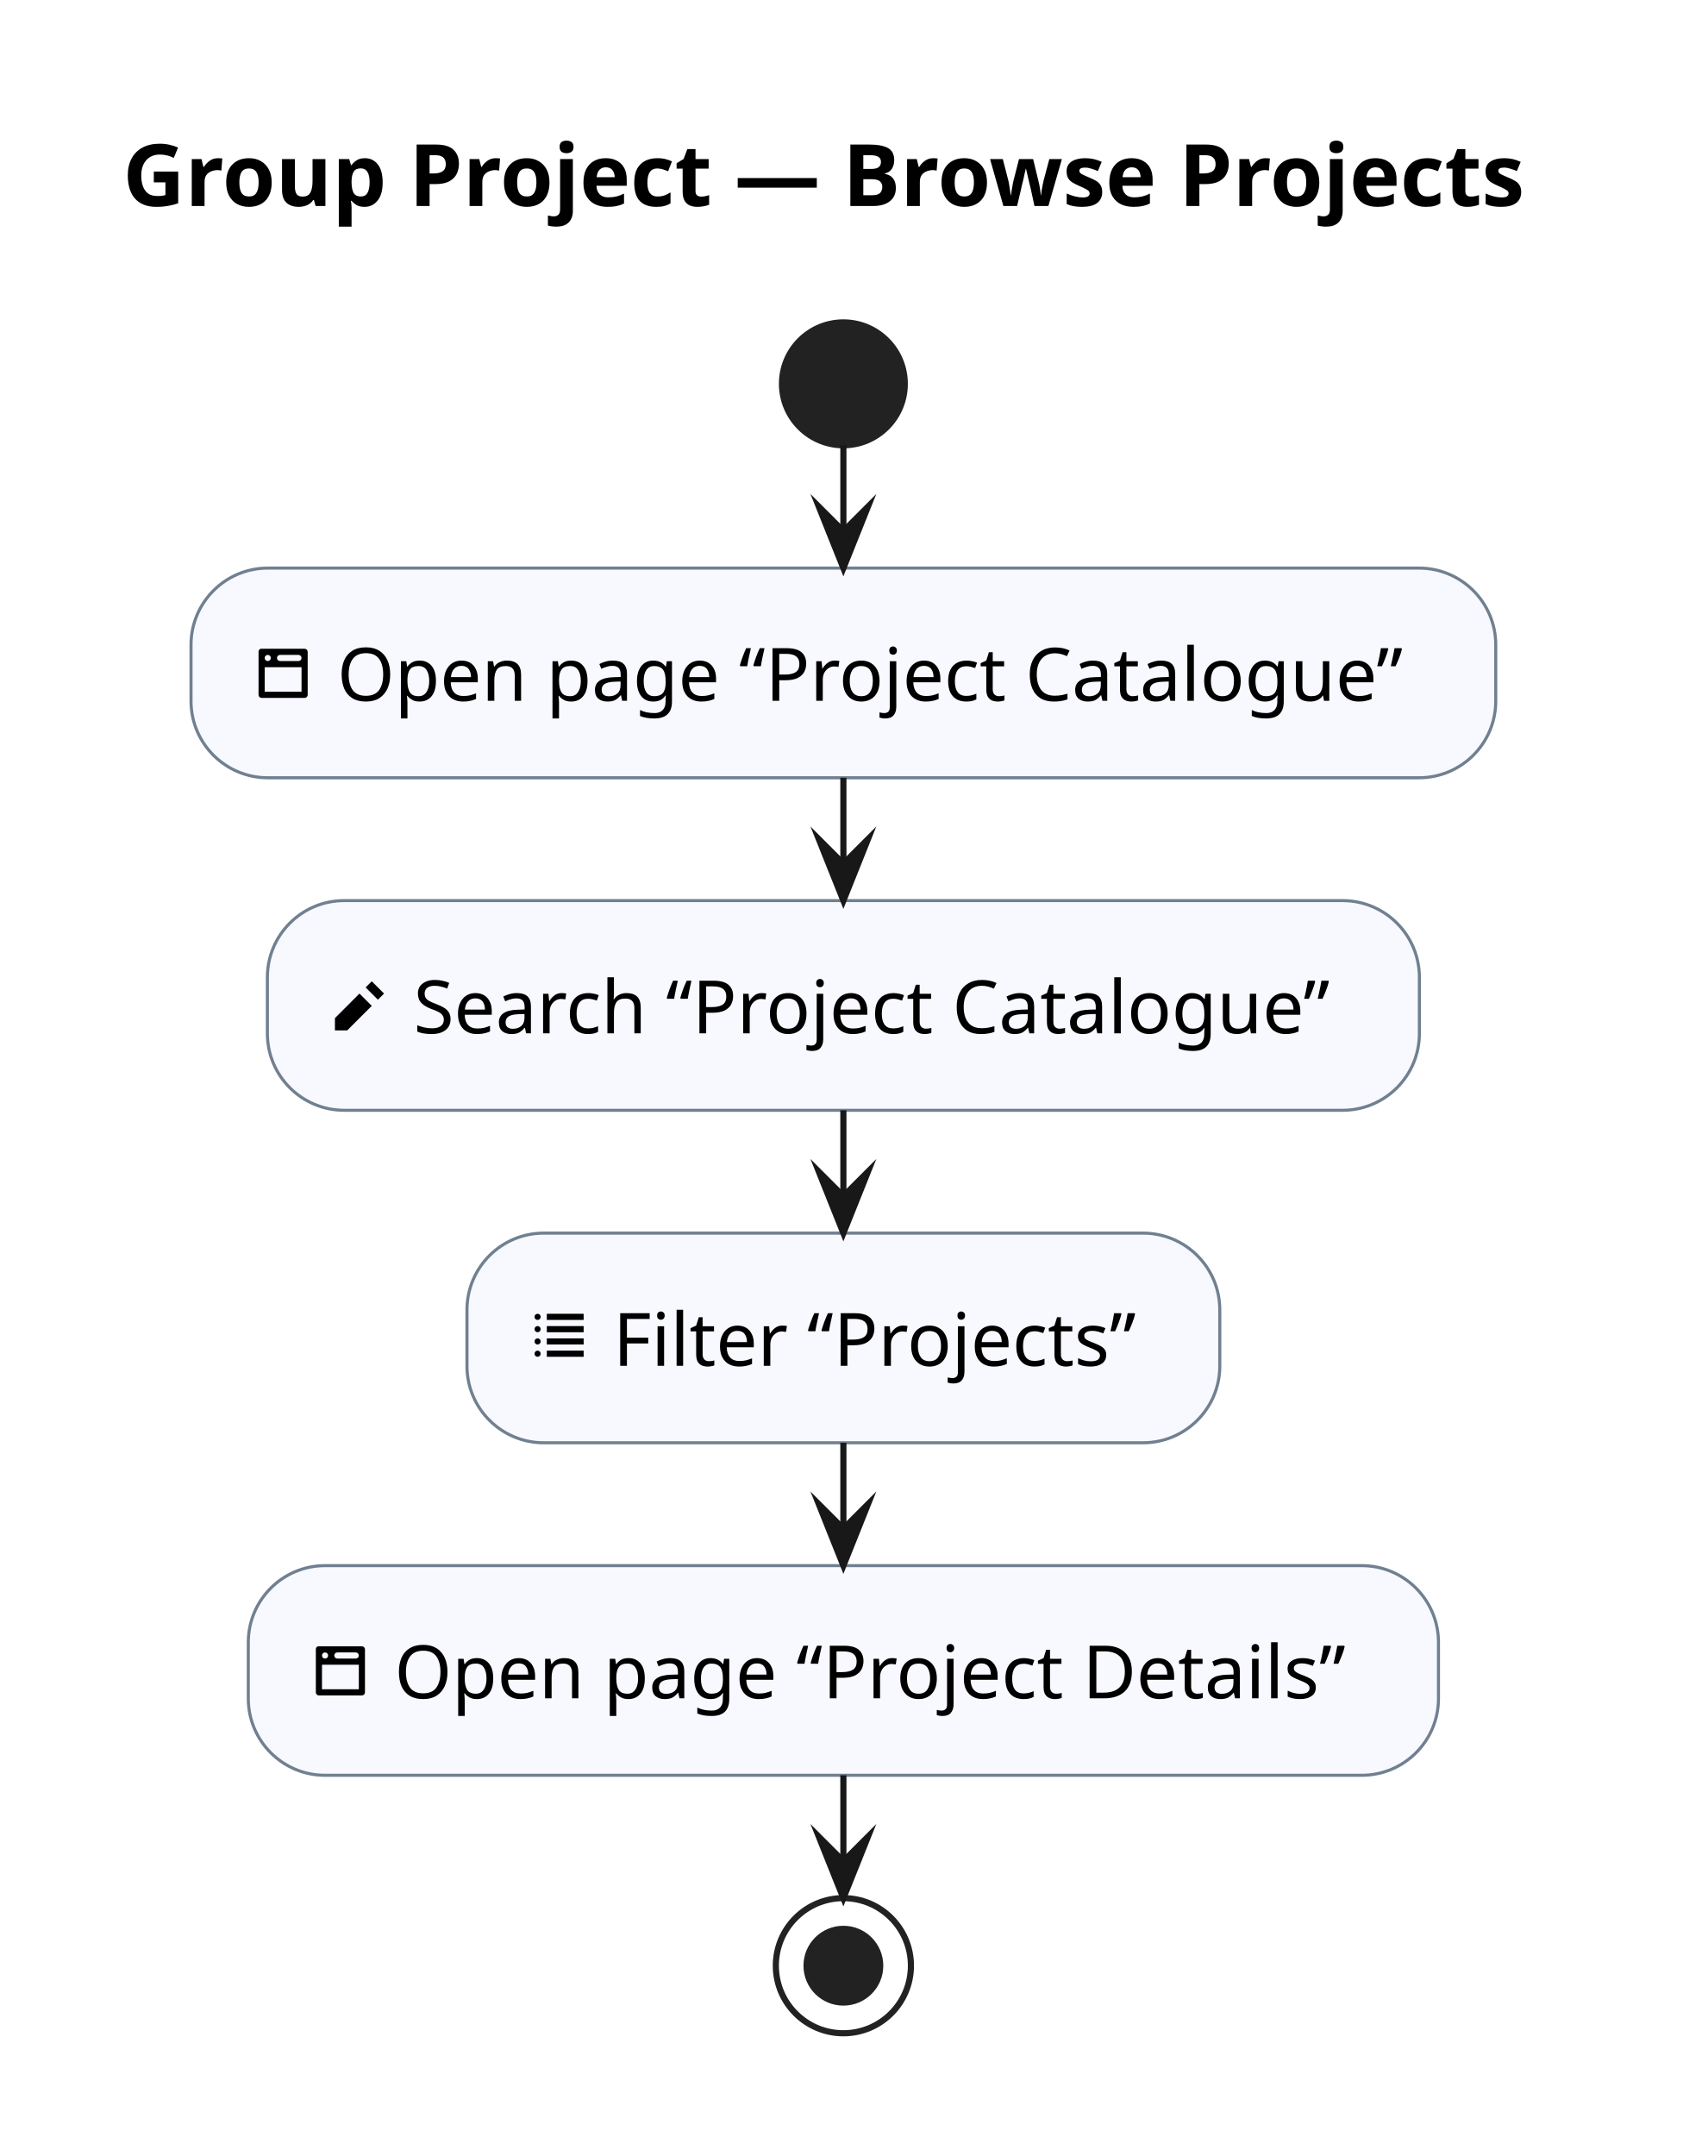
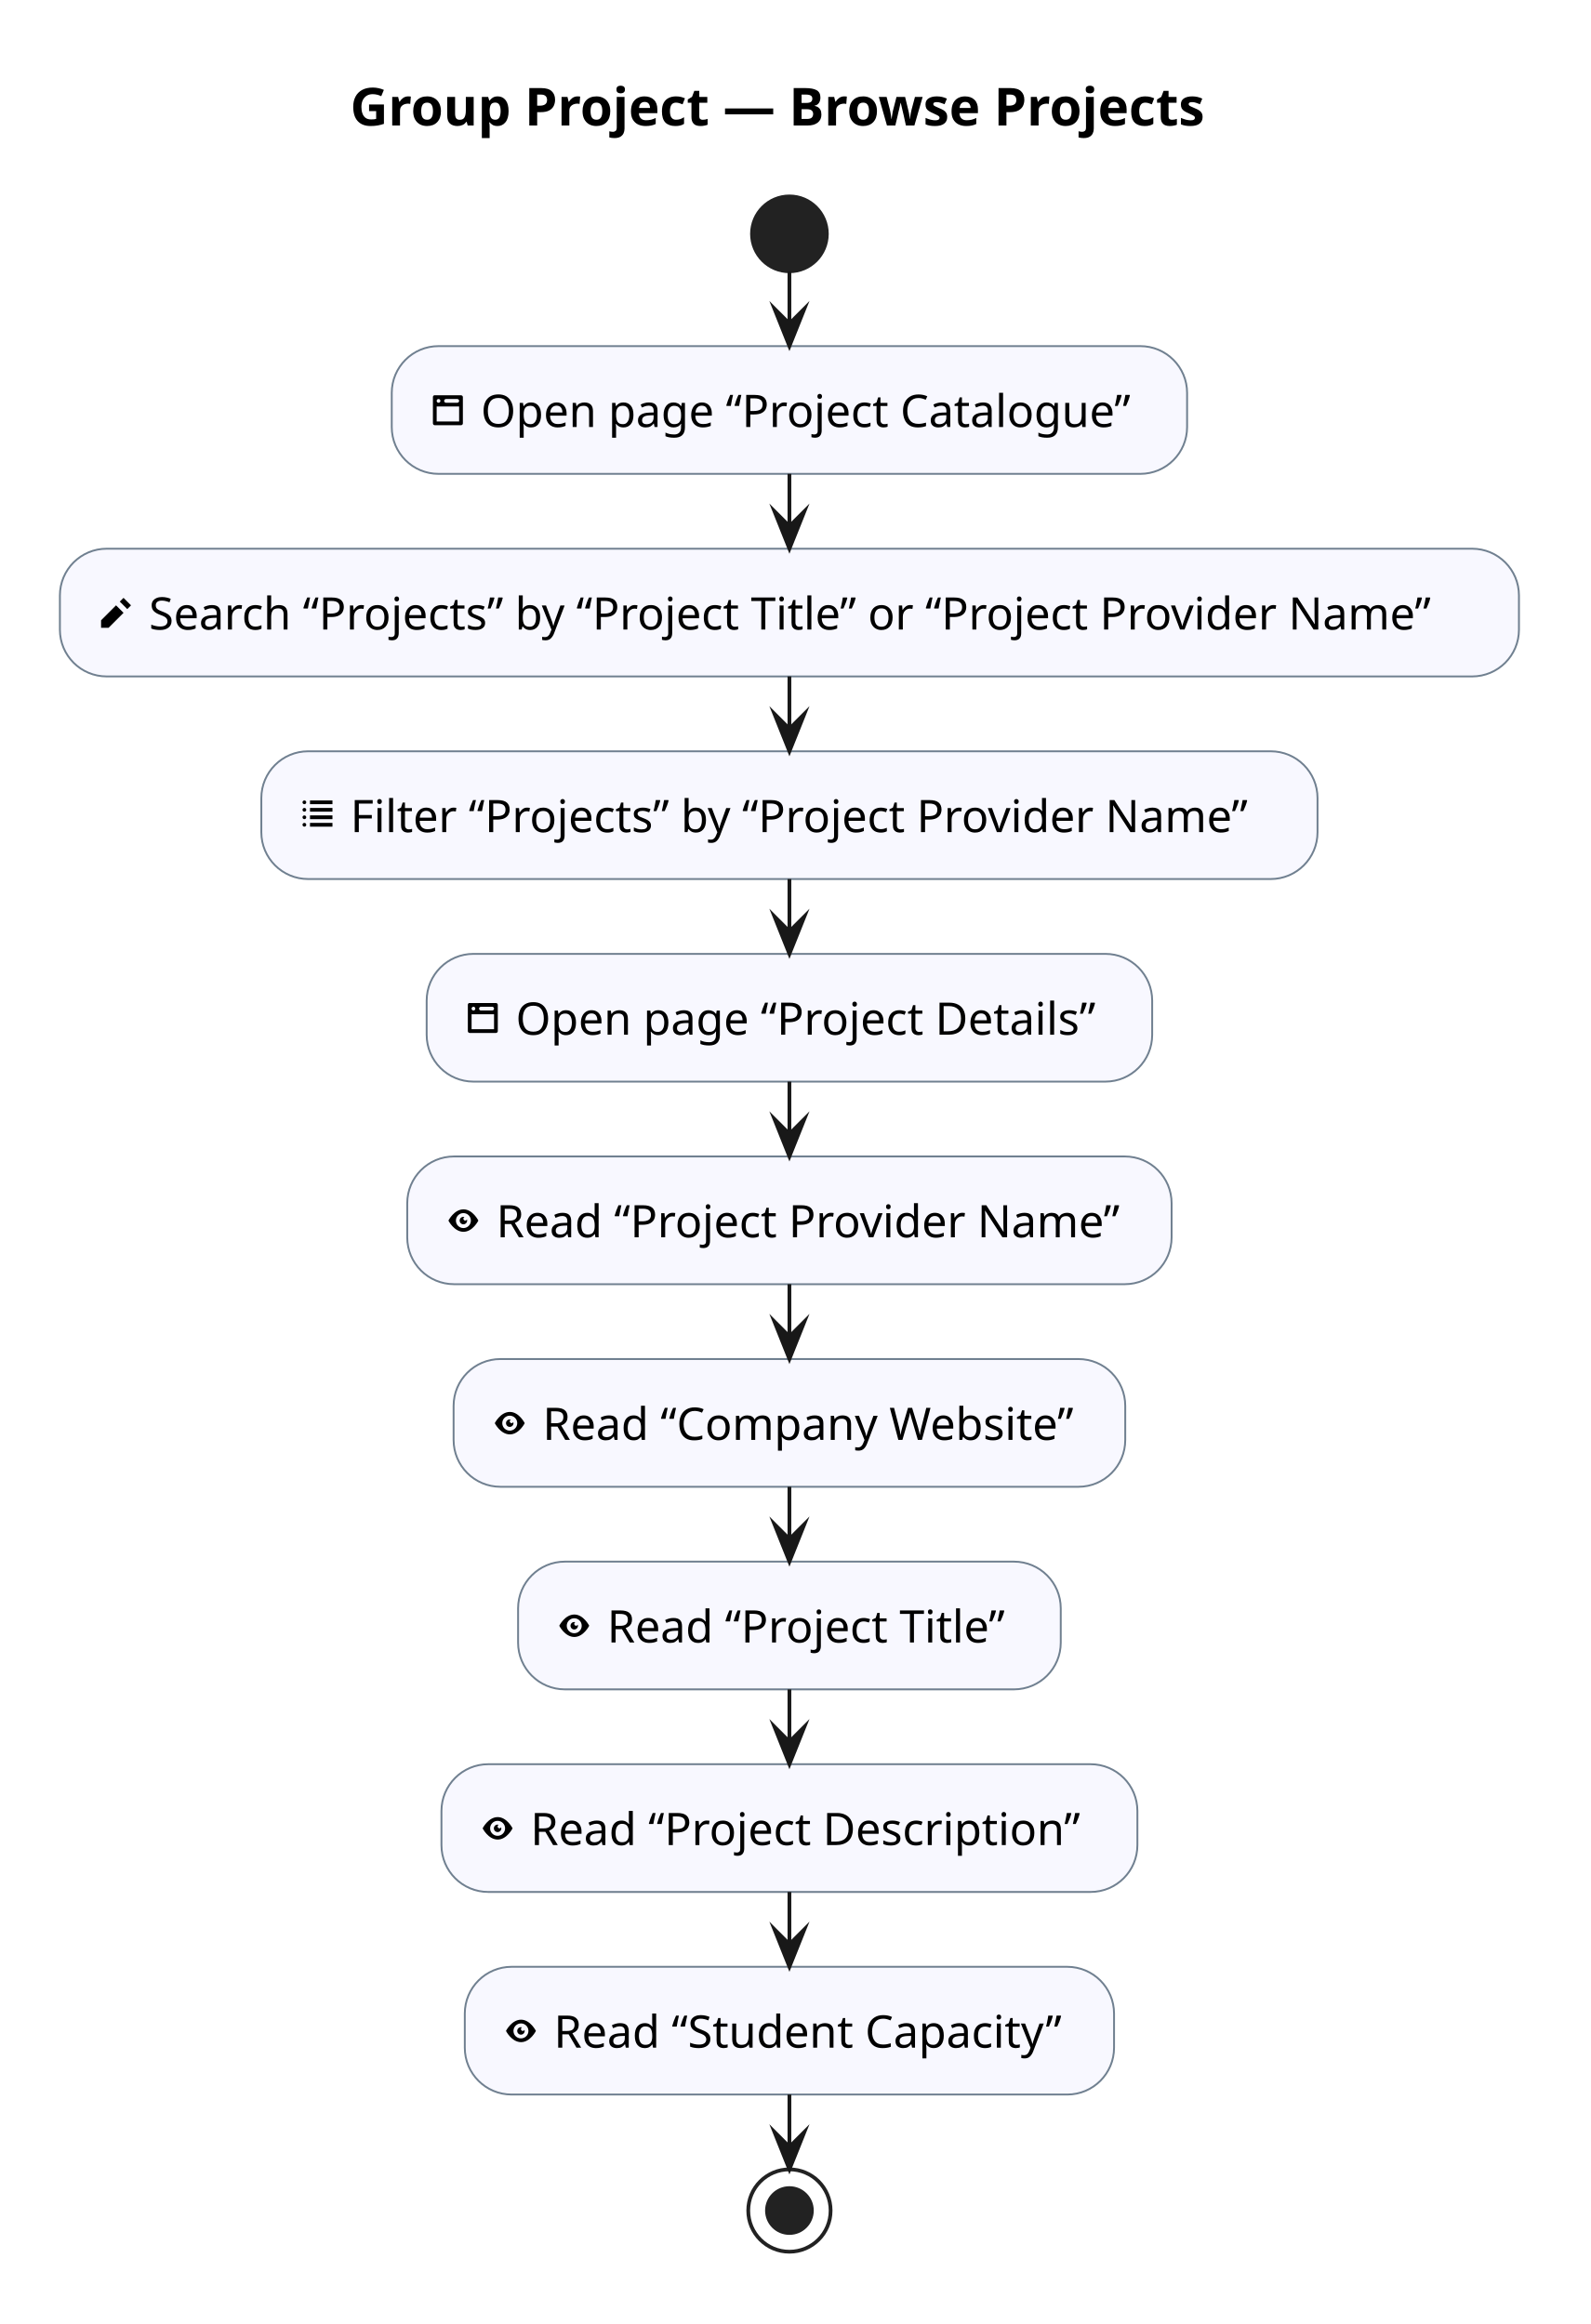
- <svg xmlns="http://www.w3.org/2000/svg" contentStyleType="text/css" data-diagram-type="ACTIVITY" height="351px" preserveAspectRatio="none" style="width:278px;height:351px;background:#FFFFFF;" version="1.1" viewBox="0 0 278 351" width="278px" zoomAndPan="magnify">
+ <svg xmlns="http://www.w3.org/2000/svg" contentStyleType="text/css" data-diagram-type="ACTIVITY" height="621px" preserveAspectRatio="none" style="width:425px;height:621px;background:#FFFFFF;" version="1.1" viewBox="0 0 425 621" width="425px" zoomAndPan="magnify">
  <defs />
  <g>
    <g class="title" data-source-line="2">
-       <text fill="#000000" font-family="sans-serif" font-size="14" font-weight="700" lengthAdjust="spacing" textLength="236.674" x="20" y="33.535">Group Project — Browse Projects</text>
+       <text fill="#000000" font-family="sans-serif" font-size="14" font-weight="700" lengthAdjust="spacing" textLength="236.674" x="93.546" y="33.535">Group Project — Browse Projects</text>
    </g>
-     <ellipse cx="137.337" cy="62.488" fill="#222222" rx="10" ry="10" style="stroke:#222222;stroke-width:1;" />
-     <rect fill="#F8F8FF" height="34.133" rx="12.5" ry="12.5" style="stroke:#708090;stroke-width:0.5;" width="212.467" x="31.104" y="92.488" />
-     <path d="M42.444,105.621 A0.5,0.5 0 0 0 42.103,106.121 L42.103,113.121 A0.5,0.5 0 0 0 42.603,113.621 L49.603,113.621 A0.5,0.5 0 0 0 50.103,113.121 L50.103,106.121 A0.5,0.5 0 0 0 49.603,105.621 L42.603,105.621 A0.5,0.5 0 0 0 42.514,105.621 A0.5,0.5 0 0 0 42.453,105.621 M43.603,106.621 C43.883,106.621 44.103,106.841 44.103,107.121 C44.103,107.401 43.883,107.621 43.603,107.621 C43.324,107.621 43.103,107.401 43.103,107.121 C43.103,106.841 43.324,106.621 43.603,106.621 M45.603,106.621 L48.603,106.621 C48.883,106.621 49.103,106.841 49.103,107.121 C49.103,107.401 48.883,107.621 48.603,107.621 L45.603,107.621 C45.324,107.621 45.103,107.401 45.103,107.121 C45.103,106.841 45.324,106.621 45.603,106.621 M43.103,108.621 L49.103,108.621 L49.103,112.621 L43.103,112.621 L43.103,108.621" fill="#000000" />
-     <text fill="#000000" font-family="sans-serif" font-size="12" lengthAdjust="spacing" textLength="178.67" x="54.9" y="114.09">Open page “Project Catalogue”</text>
-     <rect fill="#F8F8FF" height="34.133" rx="12.5" ry="12.5" style="stroke:#708090;stroke-width:0.5;" width="187.594" x="43.54" y="146.621" />
-     <path d="M60.54,159.754 L59.54,160.754 L61.54,162.754 L62.54,161.754 L60.54,159.754 M58.54,161.754 L54.54,165.754 L54.54,167.754 L56.54,167.754 L60.54,163.754 L58.54,161.754" fill="#000000" />
-     <text fill="#000000" font-family="sans-serif" font-size="12" lengthAdjust="spacing" textLength="153.797" x="67.337" y="168.223">Search “Project Catalogue”</text>
-     <rect fill="#F8F8FF" height="34.133" rx="12.5" ry="12.5" style="stroke:#708090;stroke-width:0.5;" width="122.59" x="76.042" y="200.754" />
-     <path d="M87.542,213.887 C87.262,213.887 87.042,214.107 87.042,214.387 C87.042,214.667 87.262,214.887 87.542,214.887 C87.822,214.887 88.042,214.667 88.042,214.387 C88.042,214.107 87.822,213.887 87.542,213.887 M89.042,213.887 L89.042,214.887 L95.042,214.887 L95.042,213.887 L89.042,213.887 M87.542,215.887 C87.262,215.887 87.042,216.107 87.042,216.387 C87.042,216.667 87.262,216.887 87.542,216.887 C87.822,216.887 88.042,216.667 88.042,216.387 C88.042,216.107 87.822,215.887 87.542,215.887 M89.042,215.887 L89.042,216.887 L95.042,216.887 L95.042,215.887 L89.042,215.887 M87.542,217.887 C87.262,217.887 87.042,218.107 87.042,218.387 C87.042,218.667 87.262,218.887 87.542,218.887 C87.822,218.887 88.042,218.667 88.042,218.387 C88.042,218.107 87.822,217.887 87.542,217.887 M89.042,217.887 L89.042,218.887 L95.042,218.887 L95.042,217.887 L89.042,217.887 M87.542,219.887 C87.262,219.887 87.042,220.107 87.042,220.387 C87.042,220.667 87.262,220.887 87.542,220.887 C87.822,220.887 88.042,220.667 88.042,220.387 C88.042,220.107 87.822,219.887 87.542,219.887 M89.042,219.887 L89.042,220.887 L95.042,220.887 L95.042,219.887 L89.042,219.887" fill="#000000" />
-     <text fill="#000000" font-family="sans-serif" font-size="12" lengthAdjust="spacing" textLength="88.793" x="99.839" y="222.356">Filter “Projects”</text>
-     <rect fill="#F8F8FF" height="34.133" rx="12.5" ry="12.5" style="stroke:#708090;stroke-width:0.5;" width="193.81" x="40.432" y="254.887" />
-     <path d="M51.772,268.019 A0.5,0.5 0 0 0 51.432,268.519 L51.432,275.519 A0.5,0.5 0 0 0 51.932,276.019 L58.932,276.019 A0.5,0.5 0 0 0 59.432,275.519 L59.432,268.519 A0.5,0.5 0 0 0 58.932,268.019 L51.932,268.019 A0.5,0.5 0 0 0 51.842,268.019 A0.5,0.5 0 0 0 51.782,268.019 M52.932,269.019 C53.212,269.019 53.432,269.24 53.432,269.519 C53.432,269.8 53.212,270.019 52.932,270.019 C52.652,270.019 52.432,269.8 52.432,269.519 C52.432,269.24 52.652,269.019 52.932,269.019 M54.932,269.019 L57.932,269.019 C58.212,269.019 58.432,269.24 58.432,269.519 C58.432,269.8 58.212,270.019 57.932,270.019 L54.932,270.019 C54.652,270.019 54.432,269.8 54.432,269.519 C54.432,269.24 54.652,269.019 54.932,269.019 M52.432,271.019 L58.432,271.019 L58.432,275.019 L52.432,275.019 L52.432,271.019" fill="#000000" />
-     <text fill="#000000" font-family="sans-serif" font-size="12" lengthAdjust="spacing" textLength="160.014" x="64.228" y="276.488">Open page “Project Details”</text>
-     <ellipse cx="137.337" cy="320.019" fill="none" rx="11" ry="11" style="stroke:#222222;stroke-width:1;" />
-     <ellipse cx="137.337" cy="320.019" fill="#222222" rx="6" ry="6" style="stroke:#222222;stroke-width:1;" />
-     <line style="stroke:#181818;stroke-width:1;" x1="137.337" x2="137.337" y1="72.488" y2="92.488" />
-     <polygon fill="#181818" points="133.337,82.488,137.337,92.488,141.337,82.488,137.337,86.488" style="stroke:#181818;stroke-width:1;stroke-linejoin:miter;stroke-miterlimit:10;" />
-     <line style="stroke:#181818;stroke-width:1;" x1="137.337" x2="137.337" y1="126.621" y2="146.621" />
-     <polygon fill="#181818" points="133.337,136.621,137.337,146.621,141.337,136.621,137.337,140.621" style="stroke:#181818;stroke-width:1;stroke-linejoin:miter;stroke-miterlimit:10;" />
-     <line style="stroke:#181818;stroke-width:1;" x1="137.337" x2="137.337" y1="180.754" y2="200.754" />
-     <polygon fill="#181818" points="133.337,190.754,137.337,200.754,141.337,190.754,137.337,194.754" style="stroke:#181818;stroke-width:1;stroke-linejoin:miter;stroke-miterlimit:10;" />
-     <line style="stroke:#181818;stroke-width:1;" x1="137.337" x2="137.337" y1="234.887" y2="254.887" />
-     <polygon fill="#181818" points="133.337,244.887,137.337,254.887,141.337,244.887,137.337,248.887" style="stroke:#181818;stroke-width:1;stroke-linejoin:miter;stroke-miterlimit:10;" />
-     <line style="stroke:#181818;stroke-width:1;" x1="137.337" x2="137.337" y1="289.019" y2="309.019" />
-     <polygon fill="#181818" points="133.337,299.019,137.337,309.019,141.337,299.019,137.337,303.019" style="stroke:#181818;stroke-width:1;stroke-linejoin:miter;stroke-miterlimit:10;" />
+     <ellipse cx="210.883" cy="62.488" fill="#222222" rx="10" ry="10" style="stroke:#222222;stroke-width:1;" />
+     <rect fill="#F8F8FF" height="34.133" rx="12.5" ry="12.5" style="stroke:#708090;stroke-width:0.5;" width="212.467" x="104.649" y="92.488" />
+     <path d="M115.989,105.621 A0.5,0.5 0 0 0 115.649,106.121 L115.649,113.121 A0.5,0.5 0 0 0 116.149,113.621 L123.149,113.621 A0.5,0.5 0 0 0 123.649,113.121 L123.649,106.121 A0.5,0.5 0 0 0 123.149,105.621 L116.149,105.621 A0.5,0.5 0 0 0 116.059,105.621 A0.5,0.5 0 0 0 115.999,105.621 M117.149,106.621 C117.429,106.621 117.649,106.841 117.649,107.121 C117.649,107.401 117.429,107.621 117.149,107.621 C116.869,107.621 116.649,107.401 116.649,107.121 C116.649,106.841 116.869,106.621 117.149,106.621 M119.149,106.621 L122.149,106.621 C122.429,106.621 122.649,106.841 122.649,107.121 C122.649,107.401 122.429,107.621 122.149,107.621 L119.149,107.621 C118.869,107.621 118.649,107.401 118.649,107.121 C118.649,106.841 118.869,106.621 119.149,106.621 M116.649,108.621 L122.649,108.621 L122.649,112.621 L116.649,112.621 L116.649,108.621" fill="#000000" />
+     <text fill="#000000" font-family="sans-serif" font-size="12" lengthAdjust="spacing" textLength="178.67" x="128.446" y="114.09">Open page “Project Catalogue”</text>
+     <rect fill="#F8F8FF" height="34.133" rx="12.5" ry="12.5" style="stroke:#708090;stroke-width:0.5;" width="389.766" x="16" y="146.621" />
+     <path d="M33,159.754 L32,160.754 L34,162.754 L35,161.754 L33,159.754 M31,161.754 L27,165.754 L27,167.754 L29,167.754 L33,163.754 L31,161.754" fill="#000000" />
+     <text fill="#000000" font-family="sans-serif" font-size="12" lengthAdjust="spacing" textLength="355.969" x="39.797" y="168.223">Search “Projects” by “Project Title” or “Project Provider Name”</text>
+     <rect fill="#F8F8FF" height="34.133" rx="12.5" ry="12.5" style="stroke:#708090;stroke-width:0.5;" width="282.147" x="69.81" y="200.754" />
+     <path d="M81.31,213.887 C81.03,213.887 80.81,214.107 80.81,214.387 C80.81,214.667 81.03,214.887 81.31,214.887 C81.59,214.887 81.81,214.667 81.81,214.387 C81.81,214.107 81.59,213.887 81.31,213.887 M82.81,213.887 L82.81,214.887 L88.81,214.887 L88.81,213.887 L82.81,213.887 M81.31,215.887 C81.03,215.887 80.81,216.107 80.81,216.387 C80.81,216.667 81.03,216.887 81.31,216.887 C81.59,216.887 81.81,216.667 81.81,216.387 C81.81,216.107 81.59,215.887 81.31,215.887 M82.81,215.887 L82.81,216.887 L88.81,216.887 L88.81,215.887 L82.81,215.887 M81.31,217.887 C81.03,217.887 80.81,218.107 80.81,218.387 C80.81,218.667 81.03,218.887 81.31,218.887 C81.59,218.887 81.81,218.667 81.81,218.387 C81.81,218.107 81.59,217.887 81.31,217.887 M82.81,217.887 L82.81,218.887 L88.81,218.887 L88.81,217.887 L82.81,217.887 M81.31,219.887 C81.03,219.887 80.81,220.107 80.81,220.387 C80.81,220.667 81.03,220.887 81.31,220.887 C81.59,220.887 81.81,220.667 81.81,220.387 C81.81,220.107 81.59,219.887 81.31,219.887 M82.81,219.887 L82.81,220.887 L88.81,220.887 L88.81,219.887 L82.81,219.887" fill="#000000" />
+     <text fill="#000000" font-family="sans-serif" font-size="12" lengthAdjust="spacing" textLength="248.35" x="93.606" y="222.356">Filter “Projects” by “Project Provider Name”</text>
+     <rect fill="#F8F8FF" height="34.133" rx="12.5" ry="12.5" style="stroke:#708090;stroke-width:0.5;" width="193.81" x="113.978" y="254.887" />
+     <path d="M125.317,268.019 A0.5,0.5 0 0 0 124.978,268.519 L124.978,275.519 A0.5,0.5 0 0 0 125.478,276.019 L132.477,276.019 A0.5,0.5 0 0 0 132.977,275.519 L132.977,268.519 A0.5,0.5 0 0 0 132.477,268.019 L125.478,268.019 A0.5,0.5 0 0 0 125.388,268.019 A0.5,0.5 0 0 0 125.328,268.019 M126.478,269.019 C126.757,269.019 126.978,269.24 126.978,269.519 C126.978,269.8 126.757,270.019 126.478,270.019 C126.198,270.019 125.978,269.8 125.978,269.519 C125.978,269.24 126.198,269.019 126.478,269.019 M128.477,269.019 L131.477,269.019 C131.757,269.019 131.977,269.24 131.977,269.519 C131.977,269.8 131.757,270.019 131.477,270.019 L128.477,270.019 C128.197,270.019 127.978,269.8 127.978,269.519 C127.978,269.24 128.197,269.019 128.477,269.019 M125.978,271.019 L131.977,271.019 L131.977,275.019 L125.978,275.019 L125.978,271.019" fill="#000000" />
+     <text fill="#000000" font-family="sans-serif" font-size="12" lengthAdjust="spacing" textLength="160.014" x="137.774" y="276.488">Open page “Project Details”</text>
+     <rect fill="#F8F8FF" height="34.133" rx="12.5" ry="12.5" style="stroke:#708090;stroke-width:0.5;" width="204.188" x="108.789" y="309.019" />
+     <path d="M123.819,323.152 C121.289,323.152 119.789,326.152 119.789,326.152 C119.789,326.152 121.289,329.152 123.819,329.152 C126.289,329.152 127.789,326.152 127.789,326.152 C127.789,326.152 126.289,323.152 123.819,323.152 M123.789,324.152 C124.899,324.152 125.789,325.052 125.789,326.152 C125.789,327.262 124.899,328.152 123.789,328.152 C122.689,328.152 121.789,327.262 121.789,326.152 C121.789,325.052 122.689,324.152 123.789,324.152 M123.789,325.152 C123.239,325.152 122.789,325.602 122.789,326.152 C122.789,326.702 123.239,327.152 123.789,327.152 C124.339,327.152 124.789,326.702 124.789,326.152 C124.789,326.052 124.749,325.962 124.729,325.872 C124.649,326.032 124.489,326.152 124.289,326.152 C124.009,326.152 123.789,325.932 123.789,325.652 C123.789,325.452 123.909,325.292 124.069,325.212 C123.979,325.182 123.889,325.152 123.789,325.152" fill="#000000" />
+     <text fill="#000000" font-family="sans-serif" font-size="12" lengthAdjust="spacing" textLength="170.391" x="132.586" y="330.621">Read “Project Provider Name”</text>
+     <rect fill="#F8F8FF" height="34.133" rx="12.5" ry="12.5" style="stroke:#708090;stroke-width:0.5;" width="179.42" x="121.173" y="363.152" />
+     <path d="M136.203,377.285 C133.673,377.285 132.173,380.285 132.173,380.285 C132.173,380.285 133.673,383.285 136.203,383.285 C138.673,383.285 140.173,380.285 140.173,380.285 C140.173,380.285 138.673,377.285 136.203,377.285 M136.173,378.285 C137.283,378.285 138.173,379.185 138.173,380.285 C138.173,381.395 137.283,382.285 136.173,382.285 C135.073,382.285 134.173,381.395 134.173,380.285 C134.173,379.185 135.073,378.285 136.173,378.285 M136.173,379.285 C135.623,379.285 135.173,379.735 135.173,380.285 C135.173,380.835 135.623,381.285 136.173,381.285 C136.723,381.285 137.173,380.835 137.173,380.285 C137.173,380.185 137.133,380.095 137.113,380.005 C137.033,380.165 136.873,380.285 136.673,380.285 C136.393,380.285 136.173,380.065 136.173,379.785 C136.173,379.585 136.293,379.425 136.453,379.345 C136.363,379.315 136.273,379.285 136.173,379.285" fill="#000000" />
+     <text fill="#000000" font-family="sans-serif" font-size="12" lengthAdjust="spacing" textLength="145.623" x="144.97" y="384.754">Read “Company Website”</text>
+     <rect fill="#F8F8FF" height="34.133" rx="12.5" ry="12.5" style="stroke:#708090;stroke-width:0.5;" width="144.967" x="138.399" y="417.285" />
+     <path d="M153.429,431.418 C150.899,431.418 149.399,434.418 149.399,434.418 C149.399,434.418 150.899,437.418 153.429,437.418 C155.899,437.418 157.399,434.418 157.399,434.418 C157.399,434.418 155.899,431.418 153.429,431.418 M153.399,432.418 C154.509,432.418 155.399,433.318 155.399,434.418 C155.399,435.528 154.509,436.418 153.399,436.418 C152.299,436.418 151.399,435.528 151.399,434.418 C151.399,433.318 152.299,432.418 153.399,432.418 M153.399,433.418 C152.849,433.418 152.399,433.868 152.399,434.418 C152.399,434.968 152.849,435.418 153.399,435.418 C153.949,435.418 154.399,434.968 154.399,434.418 C154.399,434.318 154.359,434.228 154.339,434.138 C154.259,434.298 154.099,434.418 153.899,434.418 C153.619,434.418 153.399,434.198 153.399,433.918 C153.399,433.718 153.519,433.558 153.679,433.478 C153.589,433.448 153.499,433.418 153.399,433.418" fill="#000000" />
+     <text fill="#000000" font-family="sans-serif" font-size="12" lengthAdjust="spacing" textLength="111.17" x="162.196" y="438.887">Read “Project Title”</text>
+     <rect fill="#F8F8FF" height="34.133" rx="12.5" ry="12.5" style="stroke:#708090;stroke-width:0.5;" width="185.912" x="117.927" y="471.418" />
+     <path d="M132.957,485.551 C130.427,485.551 128.927,488.551 128.927,488.551 C128.927,488.551 130.427,491.551 132.957,491.551 C135.427,491.551 136.927,488.551 136.927,488.551 C136.927,488.551 135.427,485.551 132.957,485.551 M132.927,486.551 C134.037,486.551 134.927,487.451 134.927,488.551 C134.927,489.661 134.037,490.551 132.927,490.551 C131.827,490.551 130.927,489.661 130.927,488.551 C130.927,487.451 131.827,486.551 132.927,486.551 M132.927,487.551 C132.377,487.551 131.927,488.001 131.927,488.551 C131.927,489.101 132.377,489.551 132.927,489.551 C133.477,489.551 133.927,489.101 133.927,488.551 C133.927,488.451 133.887,488.361 133.867,488.271 C133.787,488.431 133.627,488.551 133.427,488.551 C133.147,488.551 132.927,488.331 132.927,488.051 C132.927,487.851 133.047,487.691 133.207,487.611 C133.117,487.581 133.027,487.551 132.927,487.551" fill="#000000" />
+     <text fill="#000000" font-family="sans-serif" font-size="12" lengthAdjust="spacing" textLength="152.115" x="141.724" y="493.019">Read “Project Description”</text>
+     <rect fill="#F8F8FF" height="34.133" rx="12.5" ry="12.5" style="stroke:#708090;stroke-width:0.5;" width="173.438" x="124.164" y="525.551" />
+     <path d="M139.194,539.684 C136.664,539.684 135.164,542.684 135.164,542.684 C135.164,542.684 136.664,545.684 139.194,545.684 C141.664,545.684 143.164,542.684 143.164,542.684 C143.164,542.684 141.664,539.684 139.194,539.684 M139.164,540.684 C140.274,540.684 141.164,541.584 141.164,542.684 C141.164,543.794 140.274,544.684 139.164,544.684 C138.064,544.684 137.164,543.794 137.164,542.684 C137.164,541.584 138.064,540.684 139.164,540.684 M139.164,541.684 C138.614,541.684 138.164,542.134 138.164,542.684 C138.164,543.234 138.614,543.684 139.164,543.684 C139.714,543.684 140.164,543.234 140.164,542.684 C140.164,542.584 140.124,542.494 140.104,542.404 C140.024,542.564 139.864,542.684 139.664,542.684 C139.384,542.684 139.164,542.464 139.164,542.184 C139.164,541.984 139.284,541.824 139.444,541.744 C139.354,541.714 139.264,541.684 139.164,541.684" fill="#000000" />
+     <text fill="#000000" font-family="sans-serif" font-size="12" lengthAdjust="spacing" textLength="139.641" x="147.961" y="547.152">Read “Student Capacity”</text>
+     <ellipse cx="210.883" cy="590.684" fill="none" rx="11" ry="11" style="stroke:#222222;stroke-width:1;" />
+     <ellipse cx="210.883" cy="590.684" fill="#222222" rx="6" ry="6" style="stroke:#222222;stroke-width:1;" />
+     <line style="stroke:#181818;stroke-width:1;" x1="210.883" x2="210.883" y1="72.488" y2="92.488" />
+     <polygon fill="#181818" points="206.883,82.488,210.883,92.488,214.883,82.488,210.883,86.488" style="stroke:#181818;stroke-width:1;stroke-linejoin:miter;stroke-miterlimit:10;" />
+     <line style="stroke:#181818;stroke-width:1;" x1="210.883" x2="210.883" y1="126.621" y2="146.621" />
+     <polygon fill="#181818" points="206.883,136.621,210.883,146.621,214.883,136.621,210.883,140.621" style="stroke:#181818;stroke-width:1;stroke-linejoin:miter;stroke-miterlimit:10;" />
+     <line style="stroke:#181818;stroke-width:1;" x1="210.883" x2="210.883" y1="180.754" y2="200.754" />
+     <polygon fill="#181818" points="206.883,190.754,210.883,200.754,214.883,190.754,210.883,194.754" style="stroke:#181818;stroke-width:1;stroke-linejoin:miter;stroke-miterlimit:10;" />
+     <line style="stroke:#181818;stroke-width:1;" x1="210.883" x2="210.883" y1="234.887" y2="254.887" />
+     <polygon fill="#181818" points="206.883,244.887,210.883,254.887,214.883,244.887,210.883,248.887" style="stroke:#181818;stroke-width:1;stroke-linejoin:miter;stroke-miterlimit:10;" />
+     <line style="stroke:#181818;stroke-width:1;" x1="210.883" x2="210.883" y1="289.019" y2="309.019" />
+     <polygon fill="#181818" points="206.883,299.019,210.883,309.019,214.883,299.019,210.883,303.019" style="stroke:#181818;stroke-width:1;stroke-linejoin:miter;stroke-miterlimit:10;" />
+     <line style="stroke:#181818;stroke-width:1;" x1="210.883" x2="210.883" y1="343.152" y2="363.152" />
+     <polygon fill="#181818" points="206.883,353.152,210.883,363.152,214.883,353.152,210.883,357.152" style="stroke:#181818;stroke-width:1;stroke-linejoin:miter;stroke-miterlimit:10;" />
+     <line style="stroke:#181818;stroke-width:1;" x1="210.883" x2="210.883" y1="397.285" y2="417.285" />
+     <polygon fill="#181818" points="206.883,407.285,210.883,417.285,214.883,407.285,210.883,411.285" style="stroke:#181818;stroke-width:1;stroke-linejoin:miter;stroke-miterlimit:10;" />
+     <line style="stroke:#181818;stroke-width:1;" x1="210.883" x2="210.883" y1="451.418" y2="471.418" />
+     <polygon fill="#181818" points="206.883,461.418,210.883,471.418,214.883,461.418,210.883,465.418" style="stroke:#181818;stroke-width:1;stroke-linejoin:miter;stroke-miterlimit:10;" />
+     <line style="stroke:#181818;stroke-width:1;" x1="210.883" x2="210.883" y1="505.551" y2="525.551" />
+     <polygon fill="#181818" points="206.883,515.551,210.883,525.551,214.883,515.551,210.883,519.551" style="stroke:#181818;stroke-width:1;stroke-linejoin:miter;stroke-miterlimit:10;" />
+     <line style="stroke:#181818;stroke-width:1;" x1="210.883" x2="210.883" y1="559.684" y2="579.684" />
+     <polygon fill="#181818" points="206.883,569.684,210.883,579.684,214.883,569.684,210.883,573.684" style="stroke:#181818;stroke-width:1;stroke-linejoin:miter;stroke-miterlimit:10;" />
  </g>
</svg>
